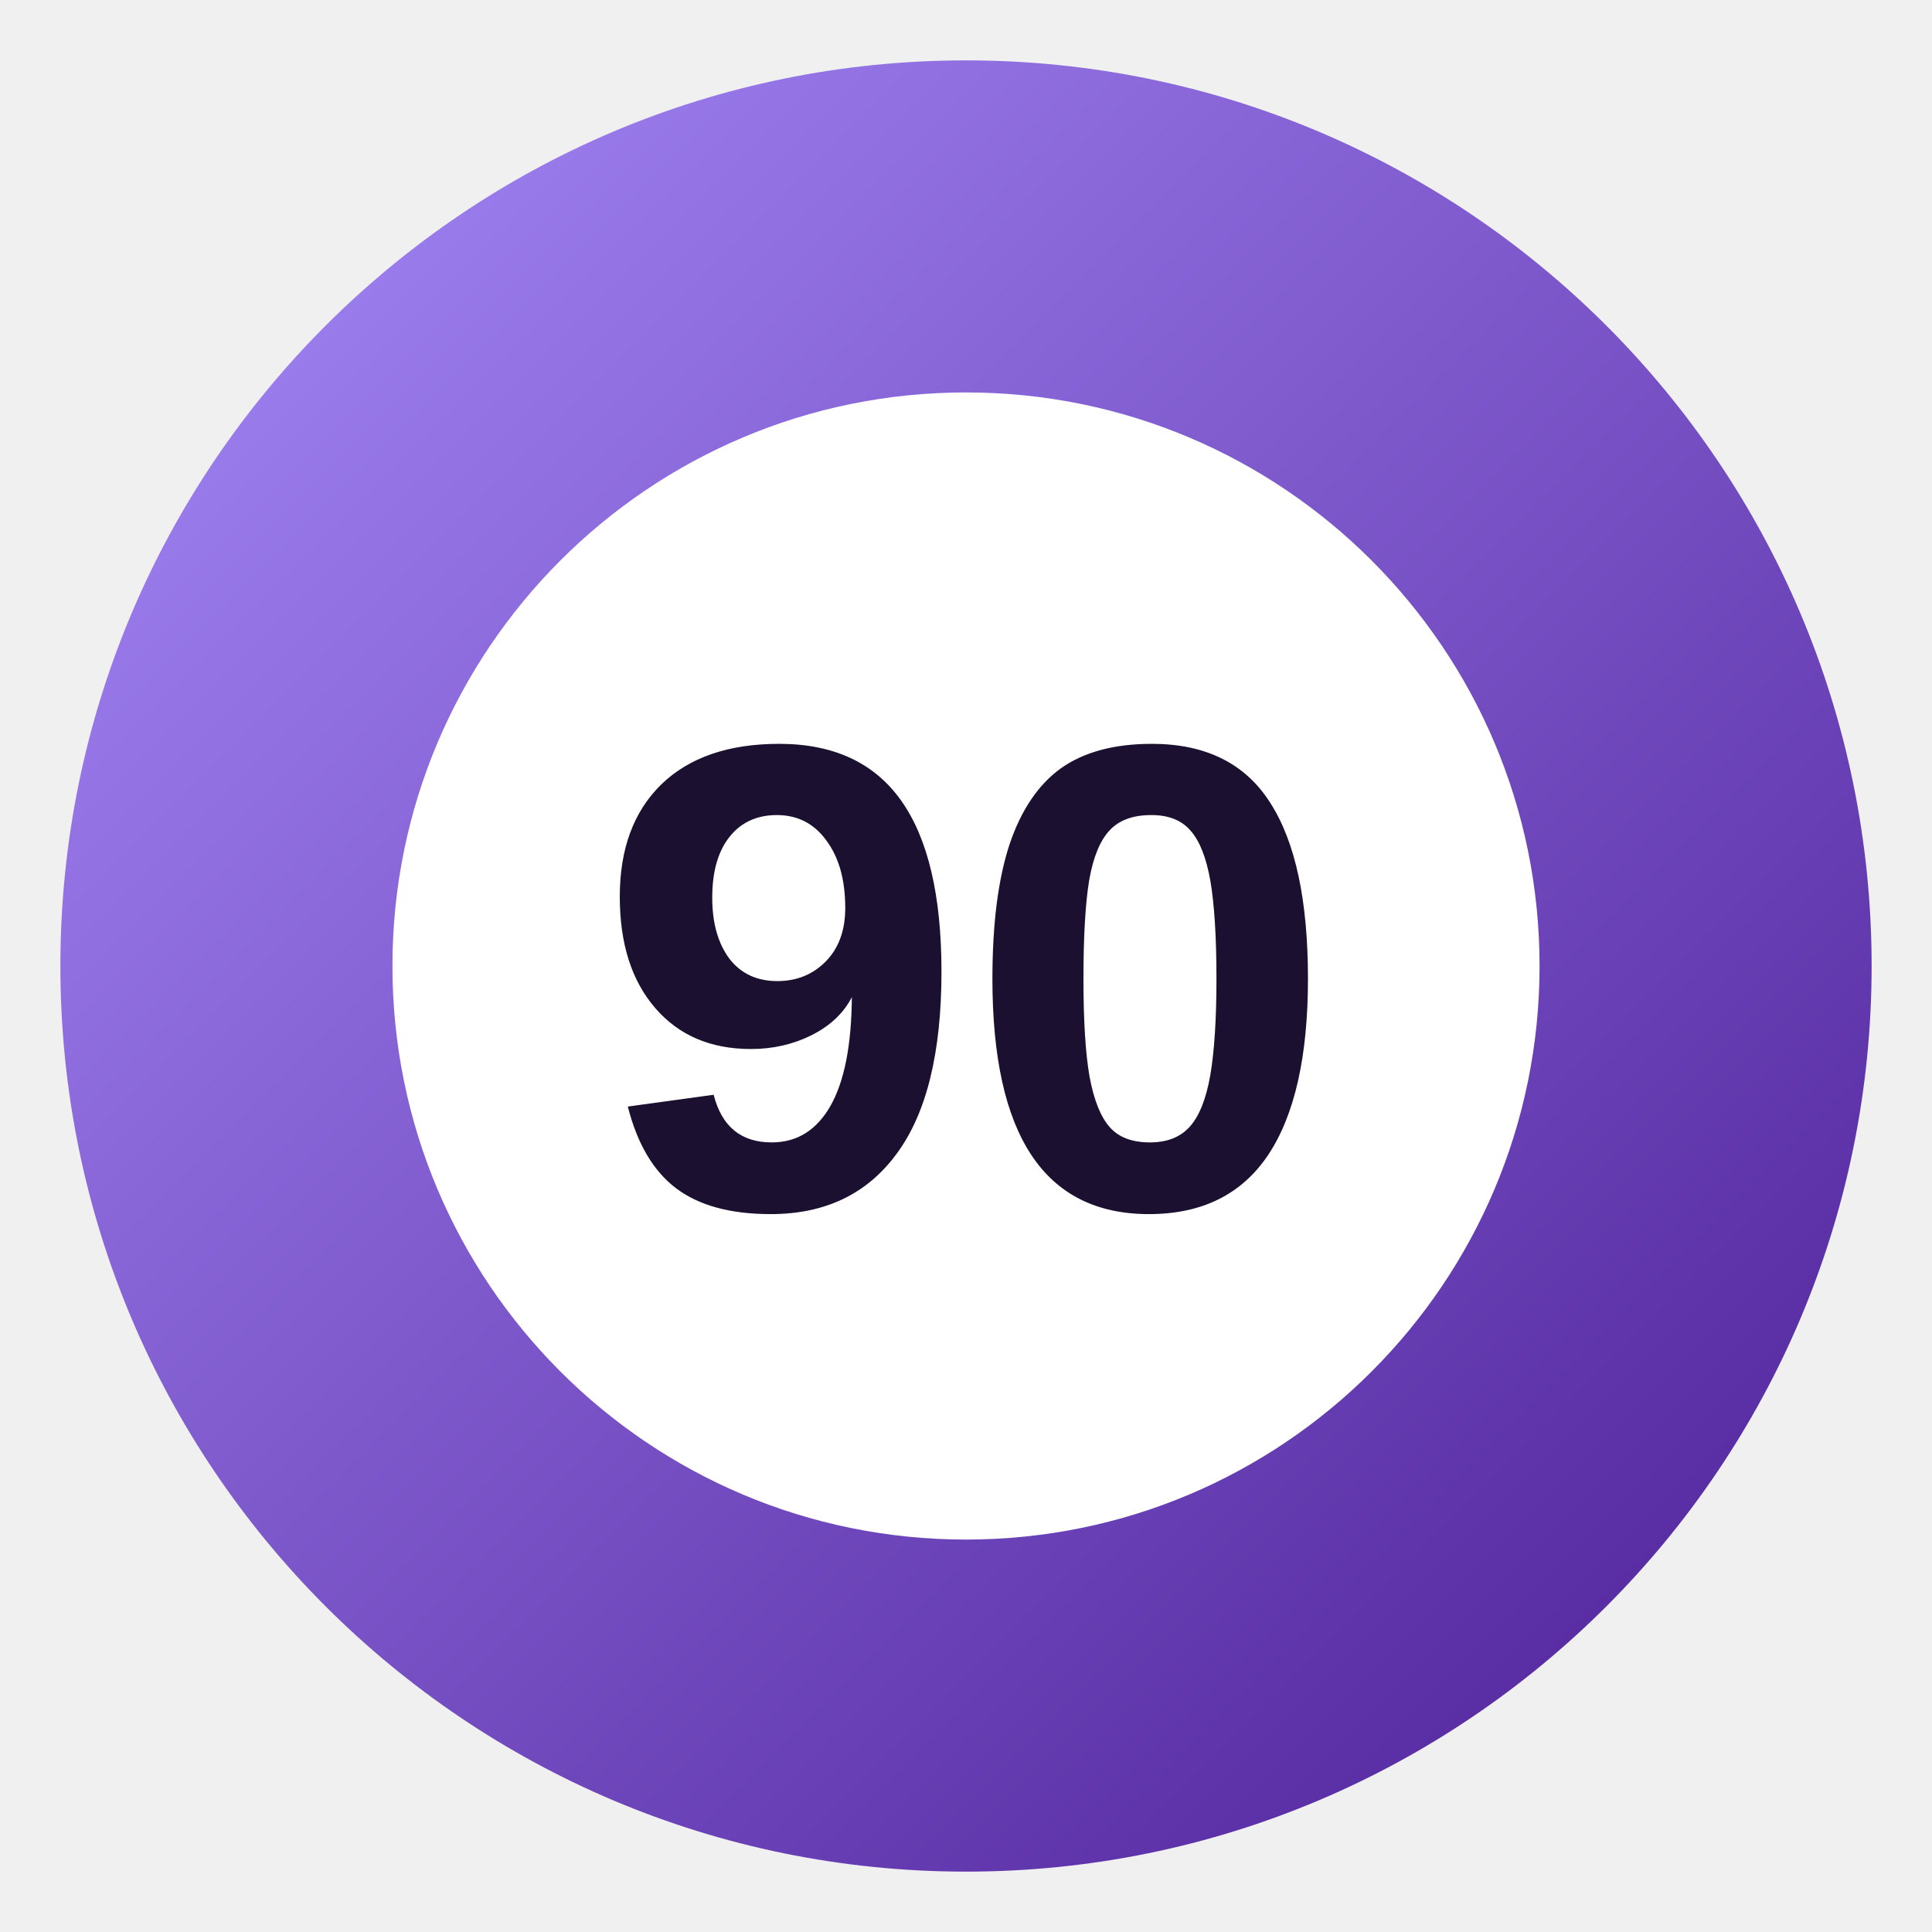
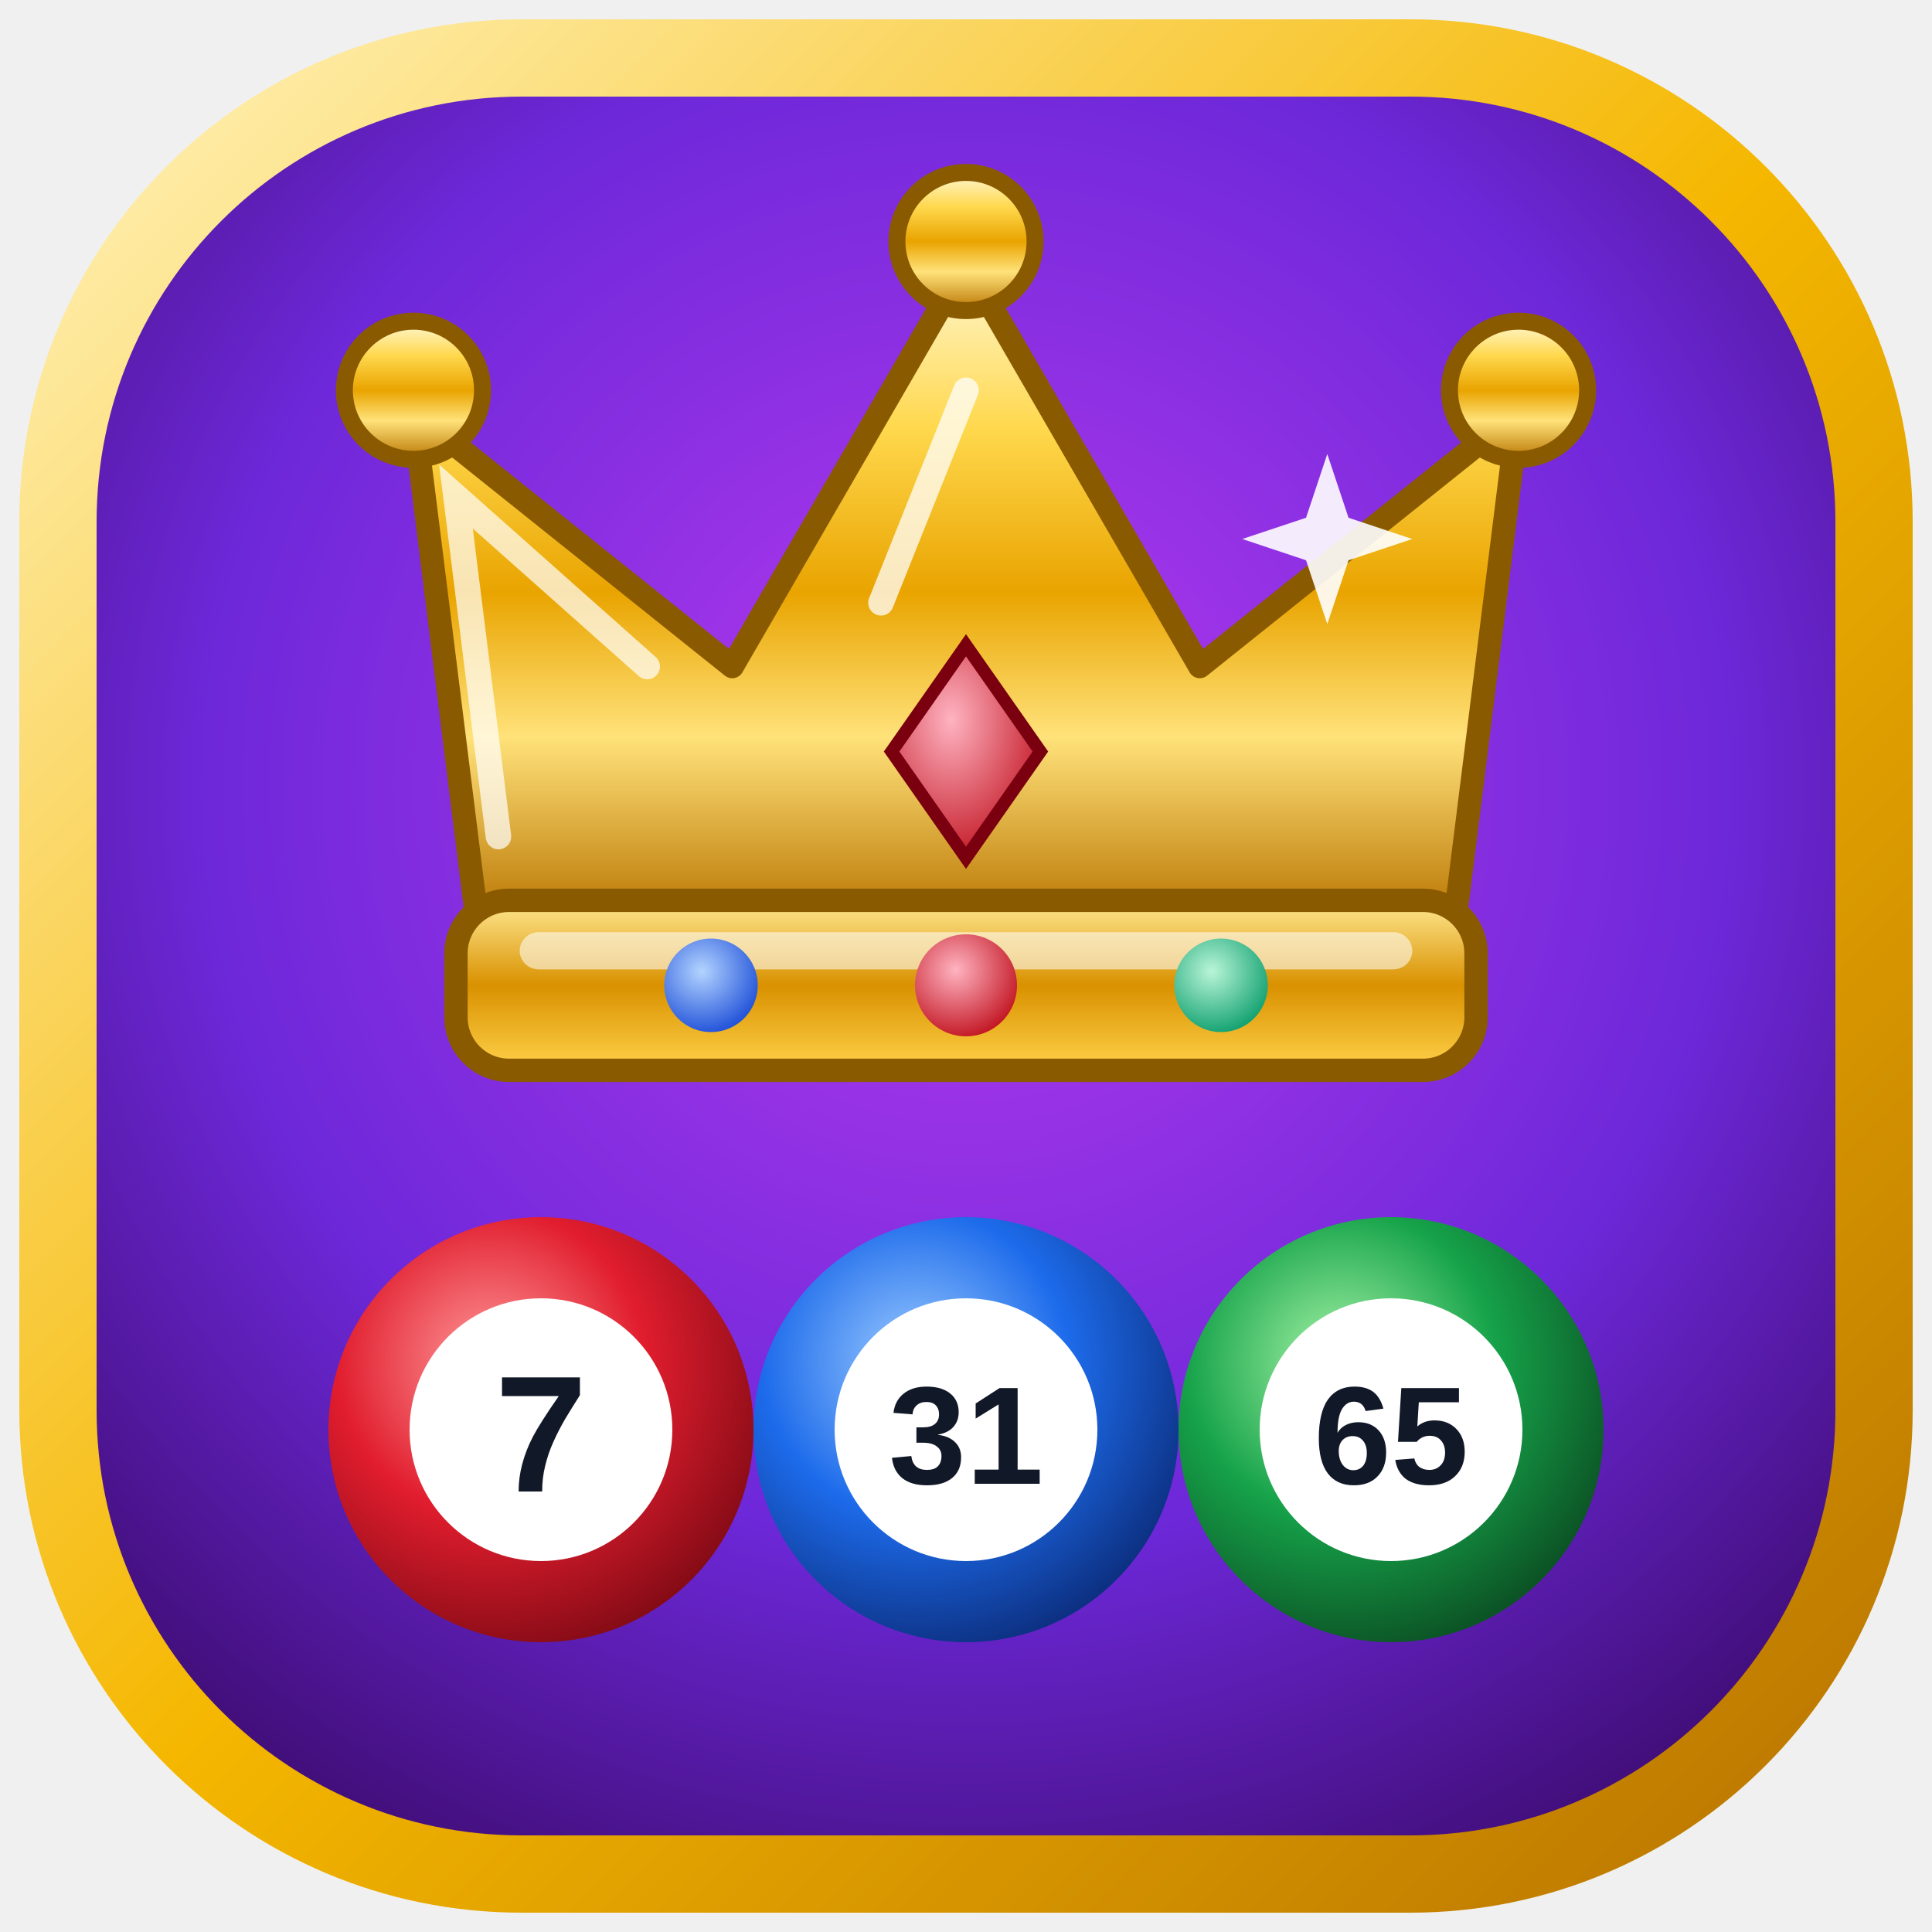
- <svg xmlns="http://www.w3.org/2000/svg" viewBox="0 0 64 64">
+ <svg xmlns="http://www.w3.org/2000/svg" viewBox="0 0 100 100">
  <defs>
-     <linearGradient id="g" x1="0" y1="0" x2="1" y2="1">
-       <stop offset="0" stop-color="#A78BFA" />
-       <stop offset="1" stop-color="#4C1D95" />
+     <radialGradient id="tile" cx="50%" cy="40%" r="70%">
+       <stop offset="0" stop-color="#B83AF0" />
+       <stop offset="0.6" stop-color="#6D28D9" />
+       <stop offset="1" stop-color="#3B0A6B" />
+     </radialGradient>
+     <linearGradient id="edge" x1="0" y1="0" x2="1" y2="1">
+       <stop offset="0" stop-color="#FFF1B8" />
+       <stop offset="0.5" stop-color="#F5B700" />
+       <stop offset="1" stop-color="#B87400" />
    </linearGradient>
+     <linearGradient id="metal" x1="0" y1="0" x2="0" y2="1">
+       <stop offset="0" stop-color="#FFF8D6" />
+       <stop offset="0.25" stop-color="#FFD84D" />
+       <stop offset="0.5" stop-color="#E9A400" />
+       <stop offset="0.72" stop-color="#FFE27A" />
+       <stop offset="1" stop-color="#B87400" />
+     </linearGradient>
+     <linearGradient id="band" x1="0" y1="0" x2="0" y2="1">
+       <stop offset="0" stop-color="#FFE992" />
+       <stop offset="0.5" stop-color="#D99100" />
+       <stop offset="1" stop-color="#FFD24A" />
+     </linearGradient>
+     <radialGradient id="ruby" cx="40%" cy="35%" r="70%">
+       <stop offset="0" stop-color="#FFB3C1" />
+       <stop offset="1" stop-color="#C1121F" />
+     </radialGradient>
+     <radialGradient id="sapphire" cx="40%" cy="35%" r="70%">
+       <stop offset="0" stop-color="#B3D4FF" />
+       <stop offset="1" stop-color="#1D4ED8" />
+     </radialGradient>
+     <radialGradient id="emerald" cx="40%" cy="35%" r="70%">
+       <stop offset="0" stop-color="#B9F5D8" />
+       <stop offset="1" stop-color="#0E9F6E" />
+     </radialGradient>
+     <radialGradient id="br" cx="38%" cy="34%" r="72%">
+       <stop offset="0" stop-color="#FF9A9A" />
+       <stop offset="0.5" stop-color="#E11D2E" />
+       <stop offset="1" stop-color="#7F0A14" />
+     </radialGradient>
+     <radialGradient id="bb" cx="38%" cy="34%" r="72%">
+       <stop offset="0" stop-color="#9CCBFF" />
+       <stop offset="0.5" stop-color="#1D6BEB" />
+       <stop offset="1" stop-color="#0B2C7A" />
+     </radialGradient>
+     <radialGradient id="bg" cx="38%" cy="34%" r="72%">
+       <stop offset="0" stop-color="#A8F5A8" />
+       <stop offset="0.5" stop-color="#16A34A" />
+       <stop offset="1" stop-color="#0B4D22" />
+     </radialGradient>
  </defs>
-   <circle cx="32" cy="32" r="30" fill="url(#g)" />
-   <circle cx="32" cy="32" r="19" fill="#fff" />
-   <text x="32" y="40" text-anchor="middle" font-family="Arial" font-weight="700" font-size="22" fill="#1B1030">90</text>
+   <rect x="3" y="3" width="94" height="94" rx="24" fill="url(#tile)" stroke="url(#edge)" stroke-width="4" />
+   <g transform="translate(17 7) scale(0.55)">
+     <path d="M14 74 L8 26 L38 50 L60 12 L82 50 L112 26 L106 74 Z" fill="#3B0764" opacity="0.35" transform="translate(0 4)" />
+     <path d="M14 74 L8 26 L38 50 L60 12 L82 50 L112 26 L106 74 Z" fill="url(#metal)" stroke="#8A5A00" stroke-width="2.2" stroke-linejoin="round" />
+     <path d="M16 66 L12 34 L30 50" stroke="#FFFFFF" stroke-opacity="0.7" stroke-width="2.4" fill="none" stroke-linecap="round" />
+     <path d="M52 44 L60 24" stroke="#FFFFFF" stroke-opacity="0.75" stroke-width="2.4" stroke-linecap="round" />
+     <rect x="12" y="72" width="96" height="16" rx="5" fill="url(#band)" stroke="#8A5A00" stroke-width="2.2" />
+     <rect x="18" y="75" width="84" height="3.5" rx="1.8" fill="#FFFFFF" opacity="0.55" />
+     <circle cx="8" cy="24" r="6.5" fill="url(#metal)" stroke="#8A5A00" stroke-width="1.6" />
+     <circle cx="60" cy="10" r="6.5" fill="url(#metal)" stroke="#8A5A00" stroke-width="1.6" />
+     <circle cx="112" cy="24" r="6.5" fill="url(#metal)" stroke="#8A5A00" stroke-width="1.6" />
+     <path d="M60 48 L67 58 L60 68 L53 58 Z" fill="url(#ruby)" stroke="#7A0010" stroke-width="1.2" />
+     <circle cx="36" cy="80" r="4.4" fill="url(#sapphire)" />
+     <circle cx="60" cy="80" r="4.8" fill="url(#ruby)" />
+     <circle cx="84" cy="80" r="4.4" fill="url(#emerald)" />
+     <path d="M92 36 l2 -6 l2 6 l6 2 l-6 2 l-2 6 l-2 -6 l-6 -2 Z" fill="#FFFFFF" opacity="0.9" />
+   </g>
+   <g font-family="Arial, sans-serif" font-weight="700" text-anchor="middle" fill="#111827">
+     <circle cx="28" cy="74" r="11" fill="url(#br)" />
+     <circle cx="28" cy="74" r="6.8" fill="#fff" />
+     <text x="28" y="77.2" font-size="8.6">7</text>
+     <circle cx="50" cy="74" r="11" fill="url(#bb)" />
+     <circle cx="50" cy="74" r="6.8" fill="#fff" />
+     <text x="50" y="76.8" font-size="7.2">31</text>
+     <circle cx="72" cy="74" r="11" fill="url(#bg)" />
+     <circle cx="72" cy="74" r="6.8" fill="#fff" />
+     <text x="72" y="76.8" font-size="7.2">65</text>
+   </g>
</svg>
